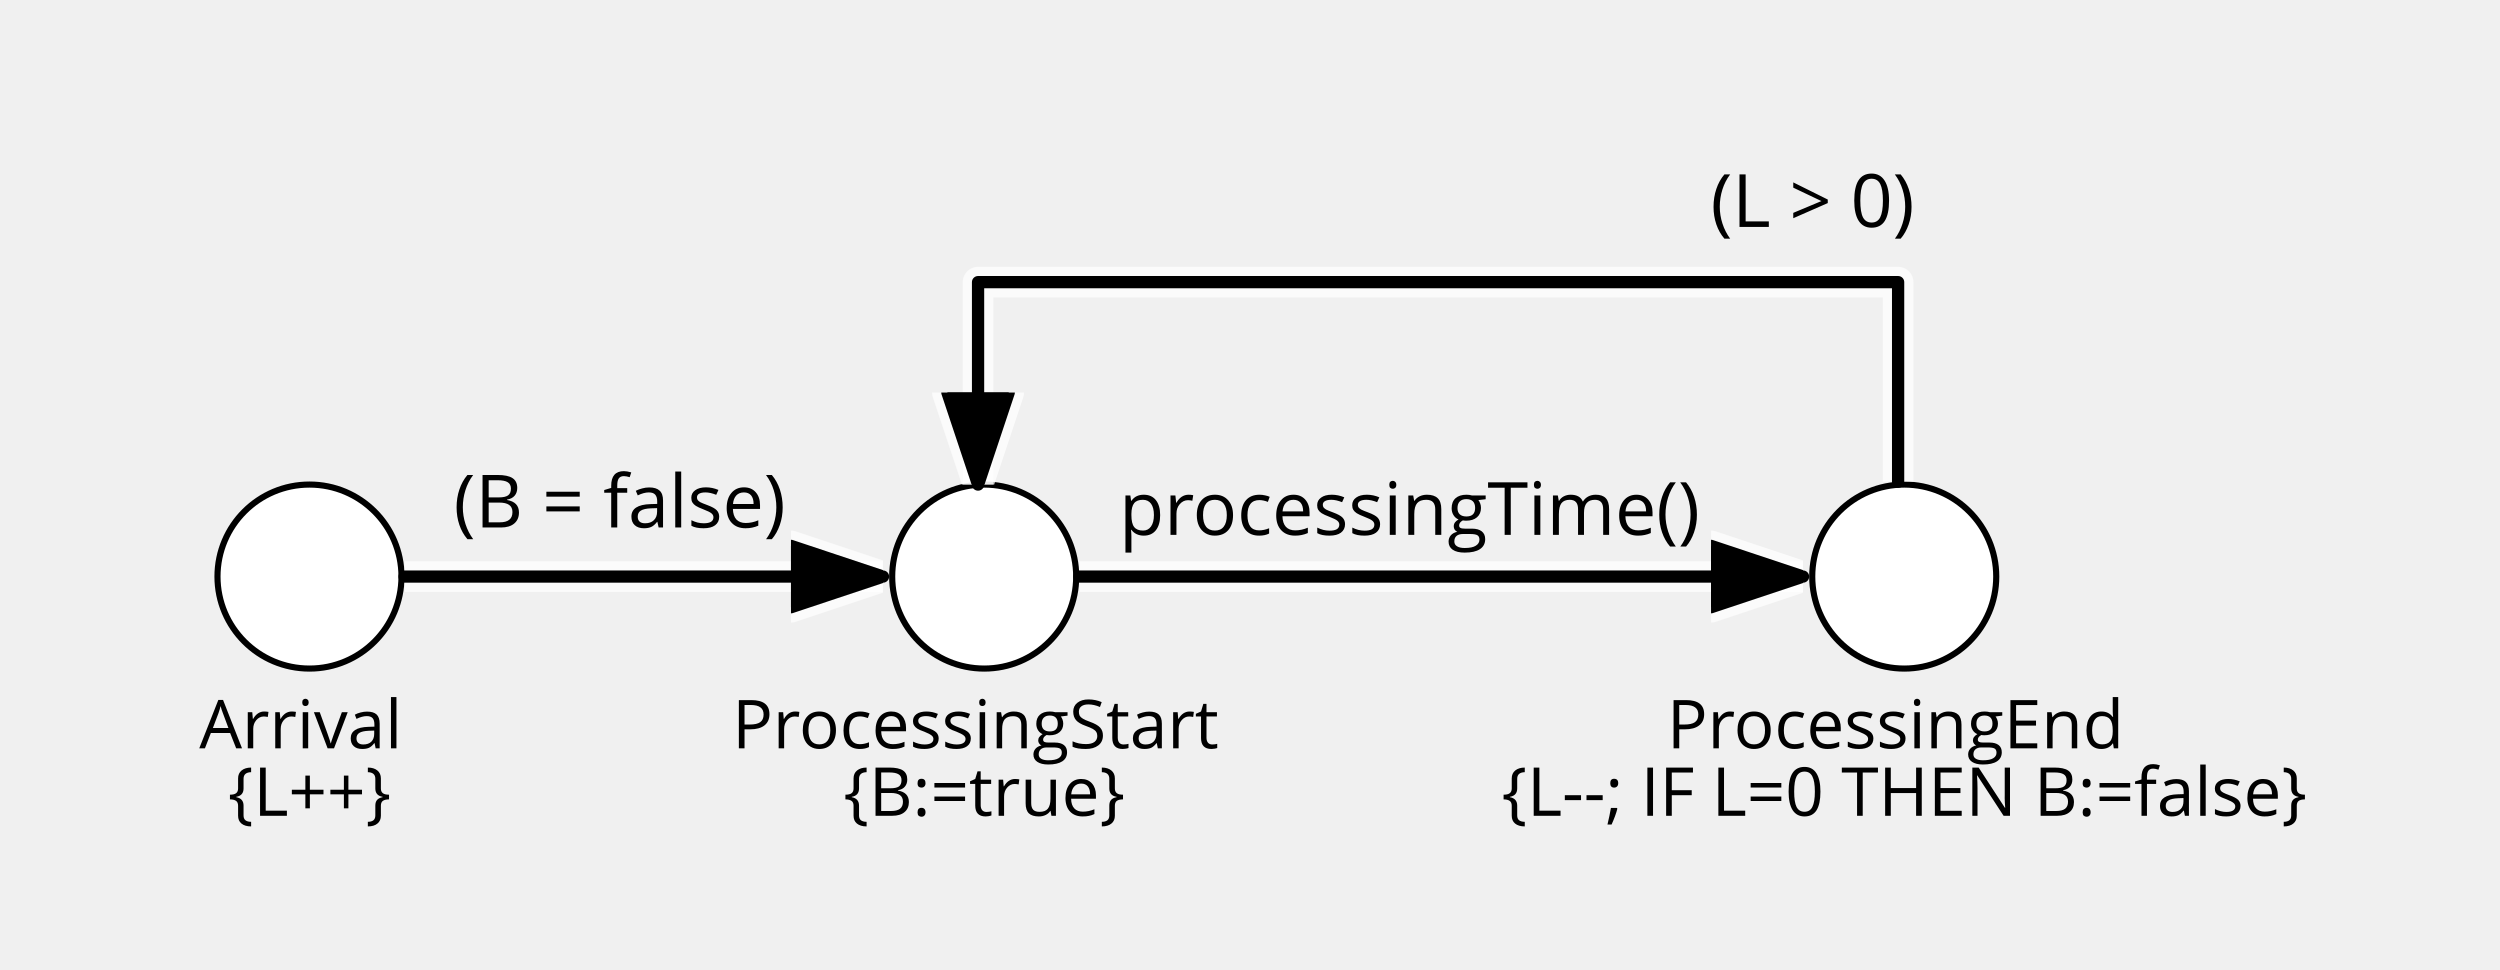
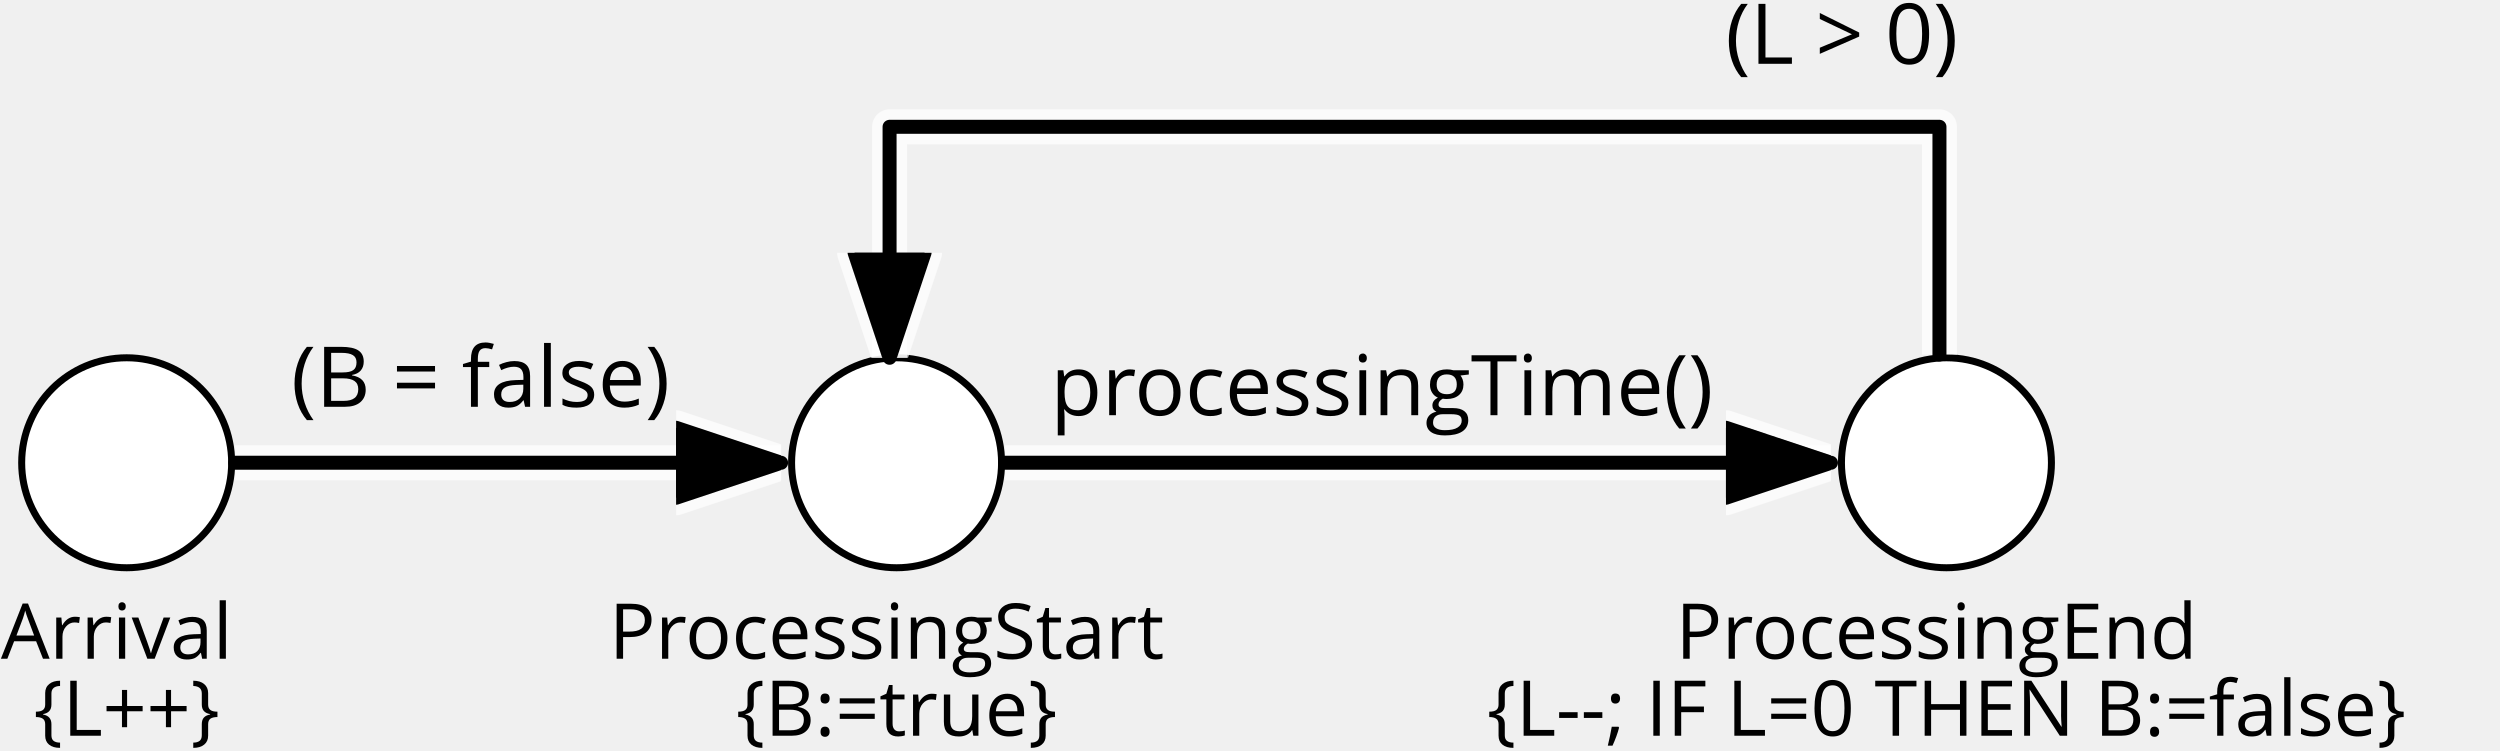
- <svg xmlns="http://www.w3.org/2000/svg" xmlns:ns1="http://oryx-editor.org" xmlns:ns2="http://schemas.microsoft.com/visio/2003/SVGExtensions/" baseProfile="full" generated="java" height="158" id="svg-canvas" ns1:signavioversion="13.1.0" version="1.1" width="407.586">
-   <defs>
+ <svg xmlns="http://www.w3.org/2000/svg" xmlns:ns1="http://oryx-editor.org" xmlns:ns2="http://schemas.microsoft.com/visio/2003/SVGExtensions/" generated="java" height="107.223" id="svg-canvas" ns1:signavioversion="13.1.0" version="1.1" width="357.185">
+   <defs id="defs20">
    <marker id="sid-023962ca-23d8-461b-a4cf-391e02237c24start" markerHeight="11" markerUnits="userSpaceOnUse" markerWidth="17" orient="auto" refX="1" refY="5" />
-     <marker id="sid-023962ca-23d8-461b-a4cf-391e02237c24start_shadow" markerHeight="11" markerUnits="userSpaceOnUse" markerWidth="17" orient="auto" refX="1" refY="5" stroke="white" stroke-linecap="butt" stroke-opacity="0.7" stroke-width="5" />
+     <marker id="sid-023962ca-23d8-461b-a4cf-391e02237c24start_shadow" markerHeight="11" markerUnits="userSpaceOnUse" markerWidth="17" orient="auto" refX="1" refY="5" stroke="#ffffff" stroke-linecap="butt" stroke-opacity="0.7" stroke-width="5" />
    <marker id="sid-023962ca-23d8-461b-a4cf-391e02237c24end" markerHeight="16" markerUnits="userSpaceOnUse" markerWidth="15" orient="auto" refX="15" refY="8">
-       <path d="M 0 3 L 15 8 L 0 13z" fill="#000000" id="sid-023962ca-23d8-461b-a4cf-391e02237c24arrowhead" stroke="#000000" stroke-linejoin="round" stroke-width="2" />
+       <path d="M 0,3 15,8 0,13 Z" fill="#000000" id="sid-023962ca-23d8-461b-a4cf-391e02237c24arrowhead" stroke="#000000" stroke-linejoin="round" stroke-width="2" />
    </marker>
-     <marker id="sid-023962ca-23d8-461b-a4cf-391e02237c24end_shadow" markerHeight="16" markerUnits="userSpaceOnUse" markerWidth="15" orient="auto" refX="15" refY="8" stroke="white" stroke-linecap="butt" stroke-opacity="0.7" stroke-width="5">
-       <path d="M 0 3 L 15 8 L 0 13z" fill="black" id="sid-023962ca-23d8-461b-a4cf-391e02237c24arrowhead_shadow" stroke="white" stroke-linecap="butt" stroke-linejoin="round" stroke-opacity="0.7" stroke-width="5" />
+     <marker id="sid-023962ca-23d8-461b-a4cf-391e02237c24end_shadow" markerHeight="16" markerUnits="userSpaceOnUse" markerWidth="15" orient="auto" refX="15" refY="8" stroke="#ffffff" stroke-linecap="butt" stroke-opacity="0.7" stroke-width="5">
+       <path d="M 0,3 15,8 0,13 Z" fill="#000000" id="sid-023962ca-23d8-461b-a4cf-391e02237c24arrowhead_shadow" stroke="#ffffff" stroke-linecap="butt" stroke-linejoin="round" stroke-opacity="0.7" stroke-width="5" />
    </marker>
    <marker id="sid-5255ccc1-3b9f-49d3-aece-c05ddd50f74bstart" markerHeight="11" markerUnits="userSpaceOnUse" markerWidth="17" orient="auto" refX="1" refY="5" />
-     <marker id="sid-5255ccc1-3b9f-49d3-aece-c05ddd50f74bstart_shadow" markerHeight="11" markerUnits="userSpaceOnUse" markerWidth="17" orient="auto" refX="1" refY="5" stroke="white" stroke-linecap="butt" stroke-opacity="0.7" stroke-width="5" />
+     <marker id="sid-5255ccc1-3b9f-49d3-aece-c05ddd50f74bstart_shadow" markerHeight="11" markerUnits="userSpaceOnUse" markerWidth="17" orient="auto" refX="1" refY="5" stroke="#ffffff" stroke-linecap="butt" stroke-opacity="0.7" stroke-width="5" />
    <marker id="sid-5255ccc1-3b9f-49d3-aece-c05ddd50f74bend" markerHeight="16" markerUnits="userSpaceOnUse" markerWidth="15" orient="auto" refX="15" refY="8">
-       <path d="M 0 3 L 15 8 L 0 13z" fill="#000000" id="sid-5255ccc1-3b9f-49d3-aece-c05ddd50f74barrowhead" stroke="#000000" stroke-linejoin="round" stroke-width="2" />
+       <path d="M 0,3 15,8 0,13 Z" fill="#000000" id="sid-5255ccc1-3b9f-49d3-aece-c05ddd50f74barrowhead" stroke="#000000" stroke-linejoin="round" stroke-width="2" />
    </marker>
-     <marker id="sid-5255ccc1-3b9f-49d3-aece-c05ddd50f74bend_shadow" markerHeight="16" markerUnits="userSpaceOnUse" markerWidth="15" orient="auto" refX="15" refY="8" stroke="white" stroke-linecap="butt" stroke-opacity="0.7" stroke-width="5">
-       <path d="M 0 3 L 15 8 L 0 13z" fill="black" id="sid-5255ccc1-3b9f-49d3-aece-c05ddd50f74barrowhead_shadow" stroke="white" stroke-linecap="butt" stroke-linejoin="round" stroke-opacity="0.7" stroke-width="5" />
+     <marker id="sid-5255ccc1-3b9f-49d3-aece-c05ddd50f74bend_shadow" markerHeight="16" markerUnits="userSpaceOnUse" markerWidth="15" orient="auto" refX="15" refY="8" stroke="#ffffff" stroke-linecap="butt" stroke-opacity="0.7" stroke-width="5">
+       <path d="M 0,3 15,8 0,13 Z" fill="#000000" id="sid-5255ccc1-3b9f-49d3-aece-c05ddd50f74barrowhead_shadow" stroke="#ffffff" stroke-linecap="butt" stroke-linejoin="round" stroke-opacity="0.7" stroke-width="5" />
    </marker>
    <marker id="sid-472d32ee-6355-4863-b539-aaf2b467933estart" markerHeight="11" markerUnits="userSpaceOnUse" markerWidth="17" orient="auto" refX="1" refY="5" />
-     <marker id="sid-472d32ee-6355-4863-b539-aaf2b467933estart_shadow" markerHeight="11" markerUnits="userSpaceOnUse" markerWidth="17" orient="auto" refX="1" refY="5" stroke="white" stroke-linecap="butt" stroke-opacity="0.7" stroke-width="5" />
+     <marker id="sid-472d32ee-6355-4863-b539-aaf2b467933estart_shadow" markerHeight="11" markerUnits="userSpaceOnUse" markerWidth="17" orient="auto" refX="1" refY="5" stroke="#ffffff" stroke-linecap="butt" stroke-opacity="0.7" stroke-width="5" />
    <marker id="sid-472d32ee-6355-4863-b539-aaf2b467933eend" markerHeight="16" markerUnits="userSpaceOnUse" markerWidth="15" orient="auto" refX="15" refY="8">
-       <path d="M 0 3 L 15 8 L 0 13z" fill="#000000" id="sid-472d32ee-6355-4863-b539-aaf2b467933earrowhead" stroke="#000000" stroke-linejoin="round" stroke-width="2" />
+       <path d="M 0,3 15,8 0,13 Z" fill="#000000" id="sid-472d32ee-6355-4863-b539-aaf2b467933earrowhead" stroke="#000000" stroke-linejoin="round" stroke-width="2" />
    </marker>
-     <marker id="sid-472d32ee-6355-4863-b539-aaf2b467933eend_shadow" markerHeight="16" markerUnits="userSpaceOnUse" markerWidth="15" orient="auto" refX="15" refY="8" stroke="white" stroke-linecap="butt" stroke-opacity="0.7" stroke-width="5">
-       <path d="M 0 3 L 15 8 L 0 13z" fill="black" id="sid-472d32ee-6355-4863-b539-aaf2b467933earrowhead_shadow" stroke="white" stroke-linecap="butt" stroke-linejoin="round" stroke-opacity="0.7" stroke-width="5" />
+     <marker id="sid-472d32ee-6355-4863-b539-aaf2b467933eend_shadow" markerHeight="16" markerUnits="userSpaceOnUse" markerWidth="15" orient="auto" refX="15" refY="8" stroke="#ffffff" stroke-linecap="butt" stroke-opacity="0.7" stroke-width="5">
+       <path d="M 0,3 15,8 0,13 Z" fill="#000000" id="sid-472d32ee-6355-4863-b539-aaf2b467933earrowhead_shadow" stroke="#ffffff" stroke-linecap="butt" stroke-linejoin="round" stroke-opacity="0.7" stroke-width="5" />
    </marker>
  </defs>
-   <g font-family="'Open Sans', 'Kanit', 'Ezra SIL', 'DejaVu Sans', HanaMinA, HanaMinB, sans-serif" font-size="12" font-size-adjust="none" font-style="normal" font-variant="normal" font-weight="normal" stroke="black">
-     <g class="stencils" transform="translate(-259.543, -101)">
-       <g class="me" />
-       <g class="children">
+   <g font-family="'Open Sans', Kanit, 'Ezra SIL', 'DejaVu Sans', HanaMinA, HanaMinB, sans-serif" font-size="12px" font-size-adjust="none" font-style="normal" font-variant="normal" font-weight="normal" stroke="#000000" id="g214" transform="translate(-32.3603,-27.88281)">
+     <g class="stencils" transform="translate(-259.543,-101)" id="g212">
+       <g class="me" id="g22" />
+       <g class="children" id="g129">
        <g id="svg-sid-CF4E765F-7517-4722-B5D9-244371EE3813">
-           <g class="stencils" transform="translate(295, 180)">
-             <g class="me">
-               <g pointer-events="fill" title="Start Event">
-                 <defs>
-                   <radialGradient cx="10%" cy="10%" fx="10%" fy="10%" id="sid-e18a421a-7eda-4155-9140-181c61a4ffd8background" r="100%">
-                     <stop offset="0" stop-color="#ffffff" stop-opacity="1" />
+           <g class="stencils" transform="translate(295,180)" id="g50">
+             <g class="me" id="g40">
+               <g pointer-events="fill" title="Start Event" id="g38">
+                 <defs id="defs28">
+                   <radialGradient cx="2.6" cy="2.6" fx="2.6" fy="2.6" id="sid-e18a421a-7eda-4155-9140-181c61a4ffd8background" r="31" gradientUnits="userSpaceOnUse">
+                     <stop offset="0" stop-color="#ffffff" stop-opacity="1" id="stop24" />
                    <stop id="sid-e18a421a-7eda-4155-9140-181c61a4ffd8fill_el" offset="100%" stop-color="#ffffff" stop-opacity="1" />
                  </radialGradient>
                </defs>
-                 <circle cx="15" cy="15" fill="url(#sid-e18a421a-7eda-4155-9140-181c61a4ffd8background) white" id="sid-e18a421a-7eda-4155-9140-181c61a4ffd8bg_frame" r="15" stroke="#000000" stroke-width="1" />
-                 <text ns1:align="center top" font-size="11" ns1:fontSize="11" id="sid-e18a421a-7eda-4155-9140-181c61a4ffd8text_name" letter-spacing="-0.01px" stroke="black" stroke-width="0pt" text-anchor="middle" ns1:textWidth="-1" transform="rotate(0)" x="15" y="32">
-                   <tspan dy="11" x="15" y="32">Arrival<ns2:newlineChar />
+                 <circle cx="15" cy="15" fill="url(#sid-e18a421a-7eda-4155-9140-181c61a4ffd8background) #ffffff" id="sid-e18a421a-7eda-4155-9140-181c61a4ffd8bg_frame" r="15" stroke="#000000" stroke-width="1" style="fill:url(#sid-e18a421a-7eda-4155-9140-181c61a4ffd8background)" />
+                 <text ns1:align="center top" font-size="11px" ns1:fontSize="11" id="sid-e18a421a-7eda-4155-9140-181c61a4ffd8text_name" letter-spacing="-0.01px" stroke="#000000" stroke-width="0pt" text-anchor="middle" ns1:textWidth="-1" x="15" y="32">
+                   <tspan dy="11" x="15" y="32" id="tspan31">Arrival<ns2:newlineChar />
                  </tspan>
-                   <tspan dy="22" x="15" y="32">{L++}</tspan>
+                   <tspan dy="22" x="15" y="32" id="tspan33">{L++}</tspan>
                </text>
              </g>
            </g>
-             <g class="children" />
-             <g class="edge" />
-             <g class="topchildren" />
-             <g class="overlays stripable-element-force" />
+             <g class="children" id="g42" />
+             <g class="edge" id="g44" />
+             <g class="topchildren" id="g46" />
+             <g class="overlays stripable-element-force" id="g48" />
          </g>
-           <g class="controls">
-             <g class="dockers" />
-             <g class="magnets" />
+           <g class="controls" id="g56">
+             <g class="dockers" id="g52" />
+             <g class="magnets" id="g54" />
          </g>
        </g>
        <g id="svg-sid-186F0ADF-B1B5-47C8-9E17-296C76A977FE">
-           <g class="stencils" transform="translate(405, 180)">
-             <g class="me">
-               <g pointer-events="fill" title="Start Event">
-                 <defs>
-                   <radialGradient cx="10%" cy="10%" fx="10%" fy="10%" id="sid-9090872a-c6d3-4504-9531-690bcfcdbf02background" r="100%">
-                     <stop offset="0" stop-color="#ffffff" stop-opacity="1" />
+           <g class="stencils" transform="translate(405,180)" id="g85">
+             <g class="me" id="g75">
+               <g pointer-events="fill" title="Start Event" id="g73">
+                 <defs id="defs63">
+                   <radialGradient cx="2.6" cy="2.6" fx="2.6" fy="2.6" id="sid-9090872a-c6d3-4504-9531-690bcfcdbf02background" r="31" gradientUnits="userSpaceOnUse">
+                     <stop offset="0" stop-color="#ffffff" stop-opacity="1" id="stop59" />
                    <stop id="sid-9090872a-c6d3-4504-9531-690bcfcdbf02fill_el" offset="100%" stop-color="#ffffff" stop-opacity="1" />
                  </radialGradient>
                </defs>
-                 <circle cx="15" cy="15" fill="url(#sid-9090872a-c6d3-4504-9531-690bcfcdbf02background) white" id="sid-9090872a-c6d3-4504-9531-690bcfcdbf02bg_frame" r="15" stroke="#000000" stroke-width="1" />
-                 <text ns1:align="center top" font-size="11" ns1:fontSize="11" id="sid-9090872a-c6d3-4504-9531-690bcfcdbf02text_name" letter-spacing="-0.01px" stroke="black" stroke-width="0pt" text-anchor="middle" ns1:textWidth="-1" transform="rotate(0)" x="15" y="32">
-                   <tspan dy="11" x="15" y="32">ProcessingStart<ns2:newlineChar />
+                 <circle cx="15" cy="15" fill="url(#sid-9090872a-c6d3-4504-9531-690bcfcdbf02background) #ffffff" id="sid-9090872a-c6d3-4504-9531-690bcfcdbf02bg_frame" r="15" stroke="#000000" stroke-width="1" style="fill:url(#sid-9090872a-c6d3-4504-9531-690bcfcdbf02background)" />
+                 <text ns1:align="center top" font-size="11px" ns1:fontSize="11" id="sid-9090872a-c6d3-4504-9531-690bcfcdbf02text_name" letter-spacing="-0.01px" stroke="#000000" stroke-width="0pt" text-anchor="middle" ns1:textWidth="-1" x="15" y="32">
+                   <tspan dy="11" x="15" y="32" id="tspan66">ProcessingStart<ns2:newlineChar />
                  </tspan>
-                   <tspan dy="22" x="15" y="32">{B:=true}</tspan>
+                   <tspan dy="22" x="15" y="32" id="tspan68">{B:=true}</tspan>
                </text>
              </g>
            </g>
-             <g class="children" />
-             <g class="edge" />
-             <g class="topchildren" />
-             <g class="overlays stripable-element-force" />
+             <g class="children" id="g77" />
+             <g class="edge" id="g79" />
+             <g class="topchildren" id="g81" />
+             <g class="overlays stripable-element-force" id="g83" />
          </g>
-           <g class="controls">
-             <g class="dockers" />
-             <g class="magnets" />
+           <g class="controls" id="g91">
+             <g class="dockers" id="g87" />
+             <g class="magnets" id="g89" />
          </g>
        </g>
        <g id="svg-sid-02CE12E7-3BA9-46BB-AFB6-38776C400413">
-           <g class="stencils" transform="translate(555, 180)">
-             <g class="me">
-               <g pointer-events="fill" title="Start Event">
-                 <defs>
-                   <radialGradient cx="10%" cy="10%" fx="10%" fy="10%" id="sid-11fab7f9-496a-494f-87bb-ddaa1a57a7a4background" r="100%">
-                     <stop offset="0" stop-color="#ffffff" stop-opacity="1" />
+           <g class="stencils" transform="translate(555,180)" id="g120">
+             <g class="me" id="g110">
+               <g pointer-events="fill" title="Start Event" id="g108">
+                 <defs id="defs98">
+                   <radialGradient cx="2.6" cy="2.6" fx="2.6" fy="2.6" id="sid-11fab7f9-496a-494f-87bb-ddaa1a57a7a4background" r="31" gradientUnits="userSpaceOnUse">
+                     <stop offset="0" stop-color="#ffffff" stop-opacity="1" id="stop94" />
                    <stop id="sid-11fab7f9-496a-494f-87bb-ddaa1a57a7a4fill_el" offset="100%" stop-color="#ffffff" stop-opacity="1" />
                  </radialGradient>
                </defs>
-                 <circle cx="15" cy="15" fill="url(#sid-11fab7f9-496a-494f-87bb-ddaa1a57a7a4background) white" id="sid-11fab7f9-496a-494f-87bb-ddaa1a57a7a4bg_frame" r="15" stroke="#000000" stroke-width="1" />
-                 <text ns1:align="center top" font-size="11" ns1:fontSize="11" id="sid-11fab7f9-496a-494f-87bb-ddaa1a57a7a4text_name" letter-spacing="-0.01px" stroke="black" stroke-width="0pt" text-anchor="middle" ns1:textWidth="-1" transform="rotate(0)" x="15" y="32">
-                   <tspan dy="11" x="15" y="32">ProcessingEnd<ns2:newlineChar />
+                 <circle cx="15" cy="15" fill="url(#sid-11fab7f9-496a-494f-87bb-ddaa1a57a7a4background) #ffffff" id="sid-11fab7f9-496a-494f-87bb-ddaa1a57a7a4bg_frame" r="15" stroke="#000000" stroke-width="1" style="fill:url(#sid-11fab7f9-496a-494f-87bb-ddaa1a57a7a4background)" />
+                 <text ns1:align="center top" font-size="11px" ns1:fontSize="11" id="sid-11fab7f9-496a-494f-87bb-ddaa1a57a7a4text_name" letter-spacing="-0.01px" stroke="#000000" stroke-width="0pt" text-anchor="middle" ns1:textWidth="-1" x="15" y="32">
+                   <tspan dy="11" x="15" y="32" id="tspan101">ProcessingEnd<ns2:newlineChar />
                  </tspan>
-                   <tspan dy="22" x="15" y="32">{L--; IF L=0 THEN B:=false}</tspan>
+                   <tspan dy="22" x="15" y="32" id="tspan103">{L--; IF L=0 THEN B:=false}</tspan>
                </text>
              </g>
            </g>
-             <g class="children" />
-             <g class="edge" />
-             <g class="topchildren" />
-             <g class="overlays stripable-element-force" />
+             <g class="children" id="g112" />
+             <g class="edge" id="g114" />
+             <g class="topchildren" id="g116" />
+             <g class="overlays stripable-element-force" id="g118" />
          </g>
-           <g class="controls">
-             <g class="dockers" />
-             <g class="magnets" />
+           <g class="controls" id="g126">
+             <g class="dockers" id="g122" />
+             <g class="magnets" id="g124" />
          </g>
        </g>
      </g>
-       <g class="edge">
+       <g class="edge" id="g206">
        <g id="svg-sid-C578B84E-D6CB-4ABC-90C7-02BED3F7C714">
-           <g class="stencils">
-             <g class="me">
+           <g class="stencils" id="g147">
+             <g class="me" id="g137">
              <g id="sid-023962ca-23d8-461b-a4cf-391e02237c24edge" pointer-events="painted">
-                 <path d="M325.5 195 L403.5 195 " fill="none" id="sid-023962ca-23d8-461b-a4cf-391e02237c24bg_frame_shadow" marker-end="url(#sid-023962ca-23d8-461b-a4cf-391e02237c24end_shadow)" marker-start="url(#sid-023962ca-23d8-461b-a4cf-391e02237c24start_shadow)" stroke="white" stroke-linecap="butt" stroke-linejoin="round" stroke-opacity="0.7" stroke-width="5" />
-                 <path d="M325.5 195 L403.5 195 " fill="none" id="sid-023962ca-23d8-461b-a4cf-391e02237c24bg_frame" marker-end="url(#sid-023962ca-23d8-461b-a4cf-391e02237c24end)" marker-start="url(#sid-023962ca-23d8-461b-a4cf-391e02237c24start)" stroke="#000000" stroke-linecap="round" stroke-linejoin="round" stroke-width="2" />
+                 <path d="m 325.5,195 h 78" fill="none" id="sid-023962ca-23d8-461b-a4cf-391e02237c24bg_frame_shadow" marker-end="url(#sid-023962ca-23d8-461b-a4cf-391e02237c24end_shadow)" marker-start="url(#sid-023962ca-23d8-461b-a4cf-391e02237c24start_shadow)" stroke="#ffffff" stroke-linecap="butt" stroke-linejoin="round" stroke-opacity="0.7" stroke-width="5" />
+                 <path d="m 325.5,195 h 78" fill="none" id="sid-023962ca-23d8-461b-a4cf-391e02237c24bg_frame" marker-end="url(#sid-023962ca-23d8-461b-a4cf-391e02237c24end)" marker-start="url(#sid-023962ca-23d8-461b-a4cf-391e02237c24start)" stroke="#000000" stroke-linecap="round" stroke-linejoin="round" stroke-width="2" />
              </g>
-               <text ns1:align="left bottom" ns1:edgePosition="starttop" font-size="12" ns1:fontSize="12" id="sid-023962ca-23d8-461b-a4cf-391e02237c24text_name" letter-spacing="-0.01px" ns1:rotate="360" stroke-width="0pt" text-anchor="start" ns1:textWidth="-1" transform="rotate(360, 325.5, 195)" x="333.5" y="187">
-                 <tspan dy="0" x="333.5" y="187">(B = false)</tspan>
+               <text ns1:align="left bottom" ns1:edgePosition="starttop" font-size="12px" ns1:fontSize="12" id="sid-023962ca-23d8-461b-a4cf-391e02237c24text_name" letter-spacing="-0.01px" ns1:rotate="360" stroke-width="0pt" text-anchor="start" ns1:textWidth="-1" x="333.5" y="187">
+                 <tspan dy="0" x="333.5" y="187" id="tspan134">(B = false)</tspan>
              </text>
            </g>
-             <g class="children" transform="translate(325.5, 195)" />
-             <g class="edge" />
-             <g class="topchildren" />
-             <g class="overlays stripable-element-force" />
+             <g class="children" transform="translate(325.5,195)" id="g139" />
+             <g class="edge" id="g141" />
+             <g class="topchildren" id="g143" />
+             <g class="overlays stripable-element-force" id="g145" />
          </g>
-           <g class="controls">
-             <g class="dockers" />
-             <g class="magnets" />
+           <g class="controls" id="g153">
+             <g class="dockers" id="g149" />
+             <g class="magnets" id="g151" />
          </g>
        </g>
        <g id="svg-sid-350D6A80-2C76-4B56-AF91-7AF6252848C9">
-           <g class="stencils">
-             <g class="me">
+           <g class="stencils" id="g172">
+             <g class="me" id="g162">
              <g id="sid-5255ccc1-3b9f-49d3-aece-c05ddd50f74bedge" pointer-events="painted">
-                 <path d="M435.5 195 L553.5 195 " fill="none" id="sid-5255ccc1-3b9f-49d3-aece-c05ddd50f74bbg_frame_shadow" marker-end="url(#sid-5255ccc1-3b9f-49d3-aece-c05ddd50f74bend_shadow)" marker-start="url(#sid-5255ccc1-3b9f-49d3-aece-c05ddd50f74bstart_shadow)" stroke="white" stroke-linecap="butt" stroke-linejoin="round" stroke-opacity="0.7" stroke-width="5" />
-                 <path d="M435.5 195 L553.5 195 " fill="none" id="sid-5255ccc1-3b9f-49d3-aece-c05ddd50f74bbg_frame" marker-end="url(#sid-5255ccc1-3b9f-49d3-aece-c05ddd50f74bend)" marker-start="url(#sid-5255ccc1-3b9f-49d3-aece-c05ddd50f74bstart)" stroke="#000000" stroke-linecap="round" stroke-linejoin="round" stroke-width="2" />
+                 <path d="m 435.5,195 h 118" fill="none" id="sid-5255ccc1-3b9f-49d3-aece-c05ddd50f74bbg_frame_shadow" marker-end="url(#sid-5255ccc1-3b9f-49d3-aece-c05ddd50f74bend_shadow)" marker-start="url(#sid-5255ccc1-3b9f-49d3-aece-c05ddd50f74bstart_shadow)" stroke="#ffffff" stroke-linecap="butt" stroke-linejoin="round" stroke-opacity="0.7" stroke-width="5" />
+                 <path d="m 435.5,195 h 118" fill="none" id="sid-5255ccc1-3b9f-49d3-aece-c05ddd50f74bbg_frame" marker-end="url(#sid-5255ccc1-3b9f-49d3-aece-c05ddd50f74bend)" marker-start="url(#sid-5255ccc1-3b9f-49d3-aece-c05ddd50f74bstart)" stroke="#000000" stroke-linecap="round" stroke-linejoin="round" stroke-width="2" />
              </g>
-               <text ns1:align="left bottom" ns1:edgePosition="starttop" font-size="12" ns1:fontSize="12" id="sid-5255ccc1-3b9f-49d3-aece-c05ddd50f74btext_name" letter-spacing="-0.01px" stroke-width="0pt" text-anchor="start" ns1:textWidth="-1" transform="rotate(0)" x="454" y="188.2">
-                 <tspan dy="0" x="442" y="188.2">processingTime()</tspan>
+               <text ns1:align="left bottom" ns1:edgePosition="starttop" font-size="12px" ns1:fontSize="12" id="sid-5255ccc1-3b9f-49d3-aece-c05ddd50f74btext_name" letter-spacing="-0.01px" stroke-width="0pt" text-anchor="start" ns1:textWidth="-1" x="454" y="188.2">
+                 <tspan dy="0" x="442" y="188.2" id="tspan159">processingTime()</tspan>
              </text>
            </g>
-             <g class="children" transform="translate(435.5, 195)" />
-             <g class="edge" />
-             <g class="topchildren" />
-             <g class="overlays stripable-element-force" />
+             <g class="children" transform="translate(435.5,195)" id="g164" />
+             <g class="edge" id="g166" />
+             <g class="topchildren" id="g168" />
+             <g class="overlays stripable-element-force" id="g170" />
          </g>
-           <g class="controls">
-             <g class="dockers" />
-             <g class="magnets" />
+           <g class="controls" id="g178">
+             <g class="dockers" id="g174" />
+             <g class="magnets" id="g176" />
          </g>
        </g>
        <g id="svg-sid-E1D5031D-E0ED-44D3-8A30-C0107C0CD81D">
-           <g class="stencils">
-             <g class="me">
+           <g class="stencils" id="g197">
+             <g class="me" id="g187">
              <g id="sid-472d32ee-6355-4863-b539-aaf2b467933eedge" pointer-events="painted">
-                 <path d="M569 179.532 L569 147 L419 147 L419 180 " fill="none" id="sid-472d32ee-6355-4863-b539-aaf2b467933ebg_frame_shadow" marker-end="url(#sid-472d32ee-6355-4863-b539-aaf2b467933eend_shadow)" marker-start="url(#sid-472d32ee-6355-4863-b539-aaf2b467933estart_shadow)" stroke="white" stroke-linecap="butt" stroke-linejoin="round" stroke-opacity="0.7" stroke-width="5" />
-                 <path d="M569 179.532 L569 147 L419 147 L419 180 " fill="none" id="sid-472d32ee-6355-4863-b539-aaf2b467933ebg_frame" marker-end="url(#sid-472d32ee-6355-4863-b539-aaf2b467933eend)" marker-start="url(#sid-472d32ee-6355-4863-b539-aaf2b467933estart)" stroke="#000000" stroke-linecap="round" stroke-linejoin="round" stroke-width="2" />
+                 <path d="M 569,179.532 V 147 H 419 v 33" fill="none" id="sid-472d32ee-6355-4863-b539-aaf2b467933ebg_frame_shadow" marker-end="url(#sid-472d32ee-6355-4863-b539-aaf2b467933eend_shadow)" marker-start="url(#sid-472d32ee-6355-4863-b539-aaf2b467933estart_shadow)" stroke="#ffffff" stroke-linecap="butt" stroke-linejoin="round" stroke-opacity="0.7" stroke-width="5" />
+                 <path d="M 569,179.532 V 147 H 419 v 33" fill="none" id="sid-472d32ee-6355-4863-b539-aaf2b467933ebg_frame" marker-end="url(#sid-472d32ee-6355-4863-b539-aaf2b467933eend)" marker-start="url(#sid-472d32ee-6355-4863-b539-aaf2b467933estart)" stroke="#000000" stroke-linecap="round" stroke-linejoin="round" stroke-width="2" />
              </g>
-               <text ns1:align="left bottom" ns1:edgePosition="starttop" font-size="12" ns1:fontSize="12" id="sid-472d32ee-6355-4863-b539-aaf2b467933etext_name" letter-spacing="-0.01px" stroke-width="0pt" text-anchor="start" ns1:textWidth="-1" transform="rotate(0)" x="538.426" y="138">
-                 <tspan dy="0" x="538.426" y="138">(L &gt; 0)</tspan>
+               <text ns1:align="left bottom" ns1:edgePosition="starttop" font-size="12px" ns1:fontSize="12" id="sid-472d32ee-6355-4863-b539-aaf2b467933etext_name" letter-spacing="-0.01px" stroke-width="0pt" text-anchor="start" ns1:textWidth="-1" x="538.426" y="138">
+                 <tspan dy="0" x="538.426" y="138" id="tspan184">(L &gt; 0)</tspan>
              </text>
            </g>
-             <g class="children" transform="translate(419, 147)" />
-             <g class="edge" />
-             <g class="topchildren" />
-             <g class="overlays stripable-element-force" />
+             <g class="children" transform="translate(419,147)" id="g189" />
+             <g class="edge" id="g191" />
+             <g class="topchildren" id="g193" />
+             <g class="overlays stripable-element-force" id="g195" />
          </g>
-           <g class="controls">
-             <g class="dockers" />
-             <g class="magnets" />
+           <g class="controls" id="g203">
+             <g class="dockers" id="g199" />
+             <g class="magnets" id="g201" />
          </g>
        </g>
      </g>
-       <g class="topchildren" />
-       <g class="overlays stripable-element-force" />
+       <g class="topchildren" id="g208" />
+       <g class="overlays stripable-element-force" id="g210" />
    </g>
  </g>
</svg>
